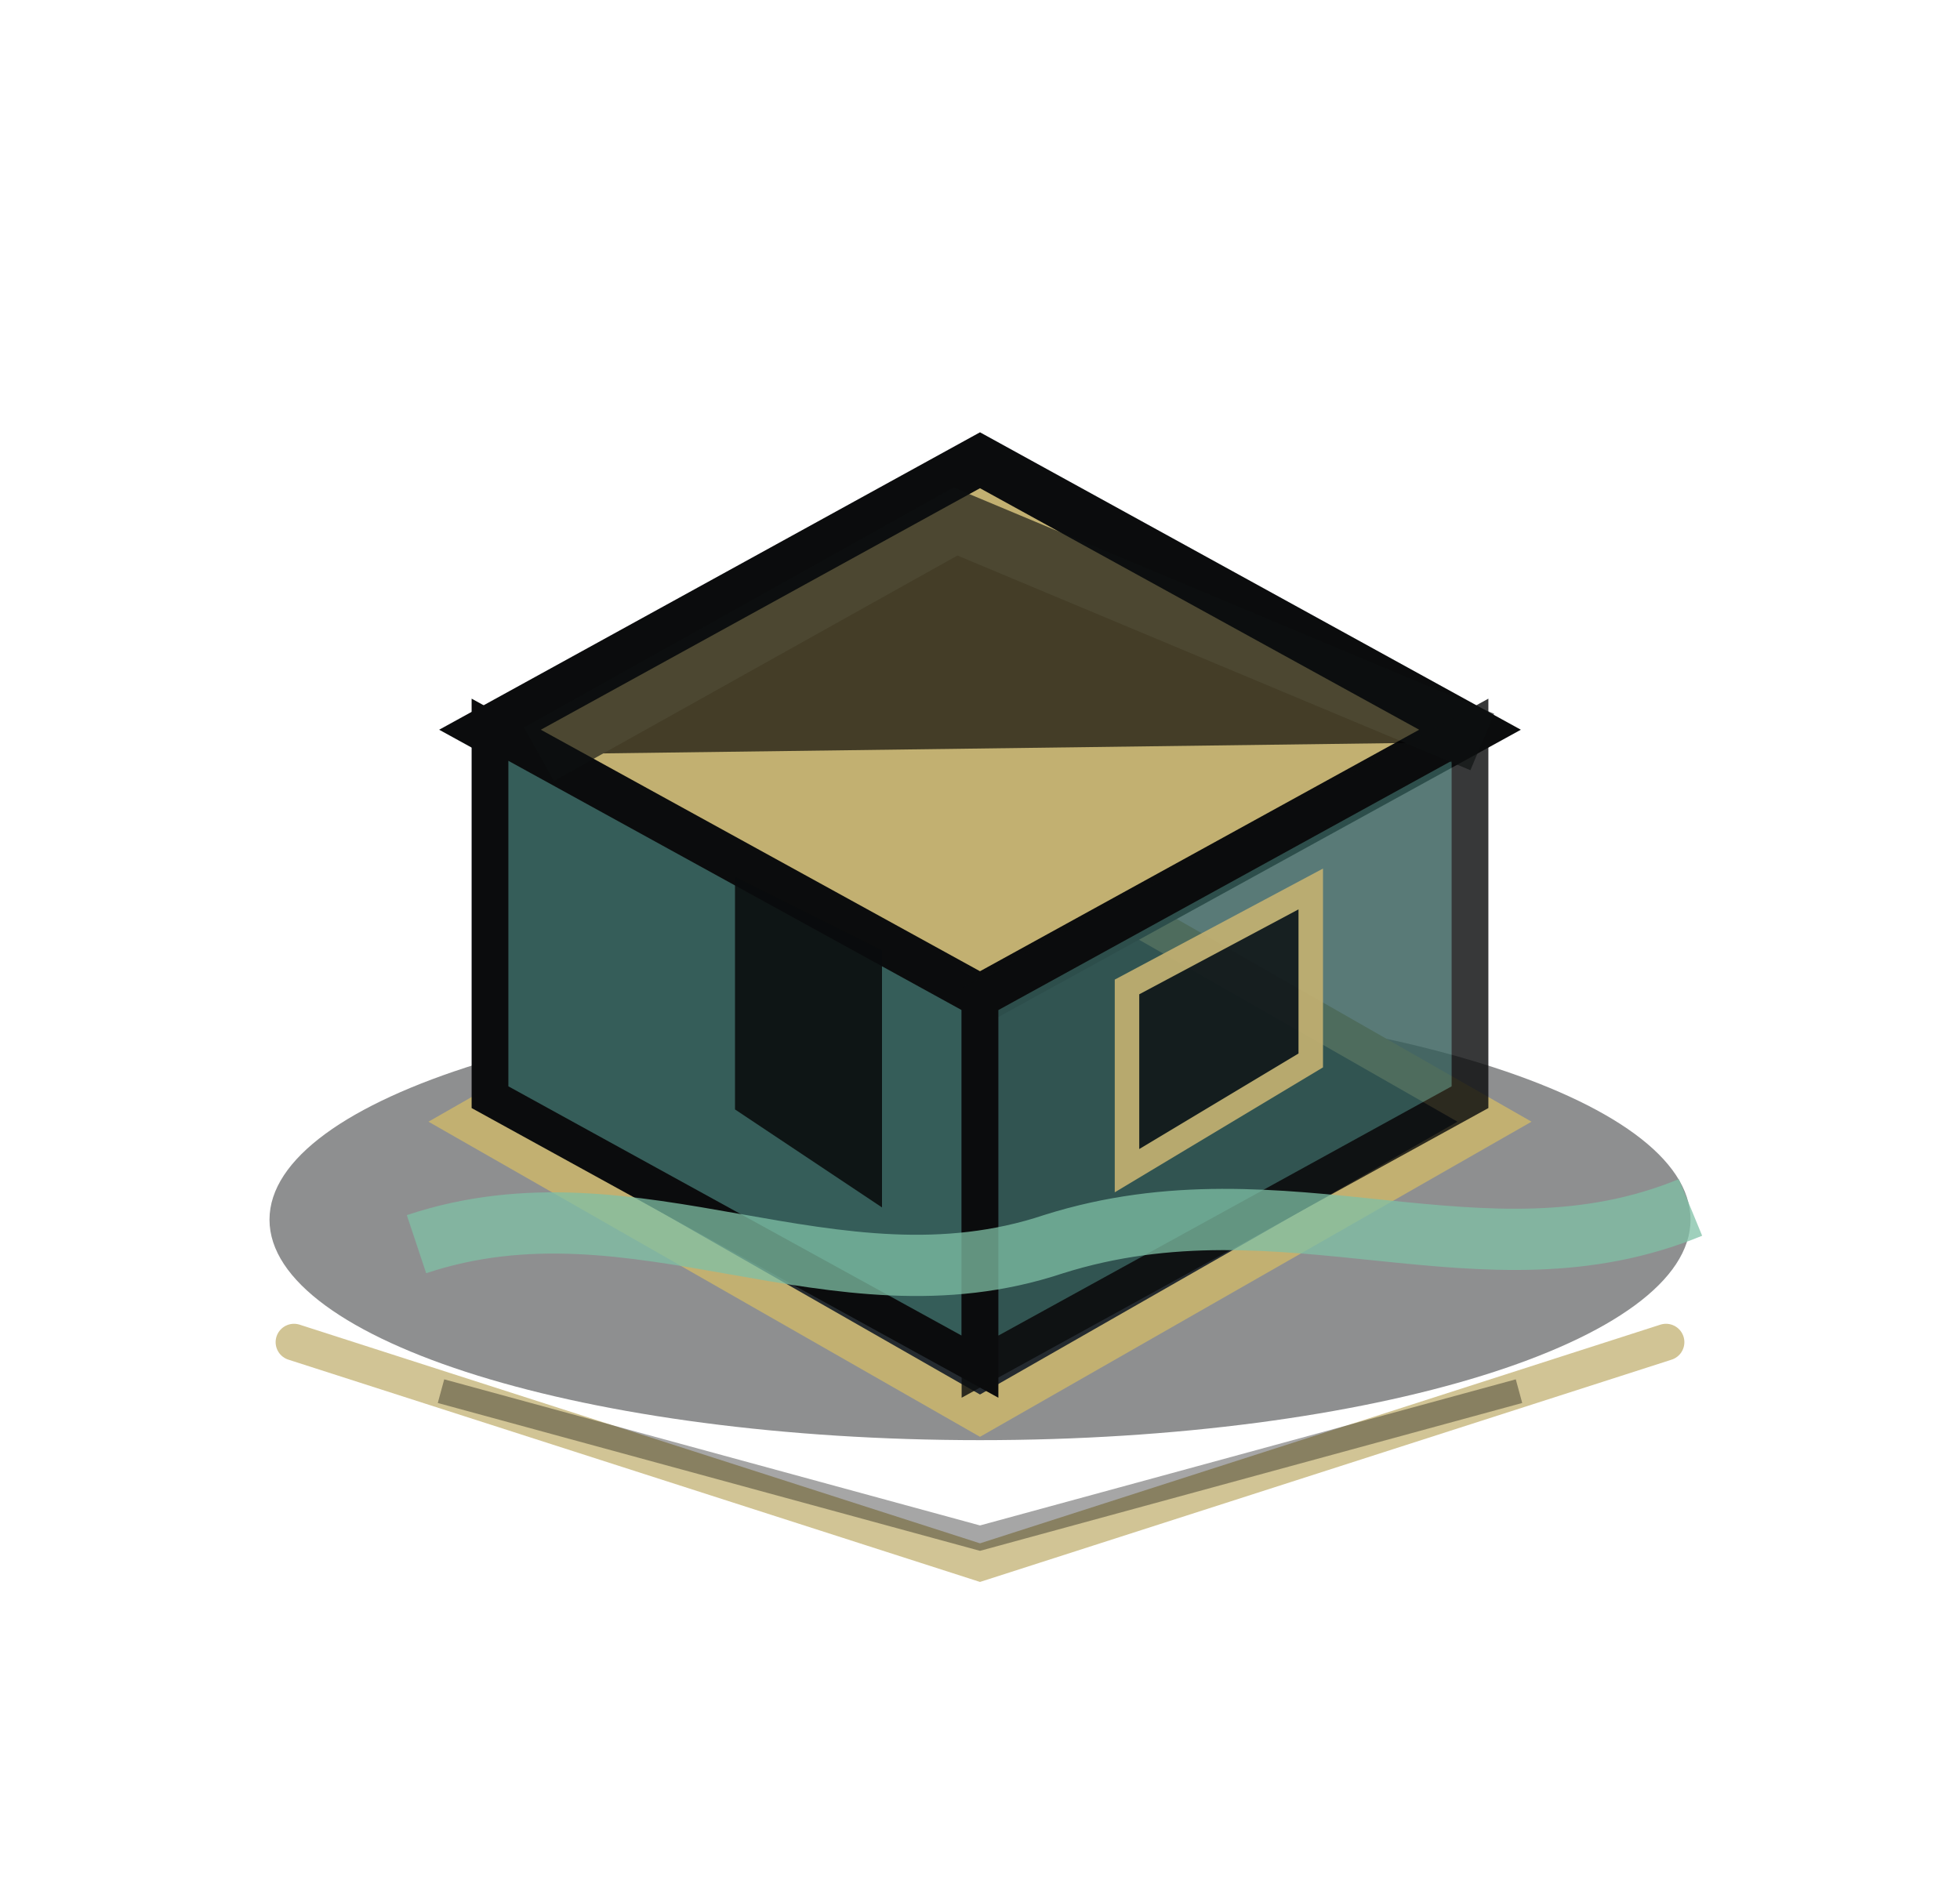
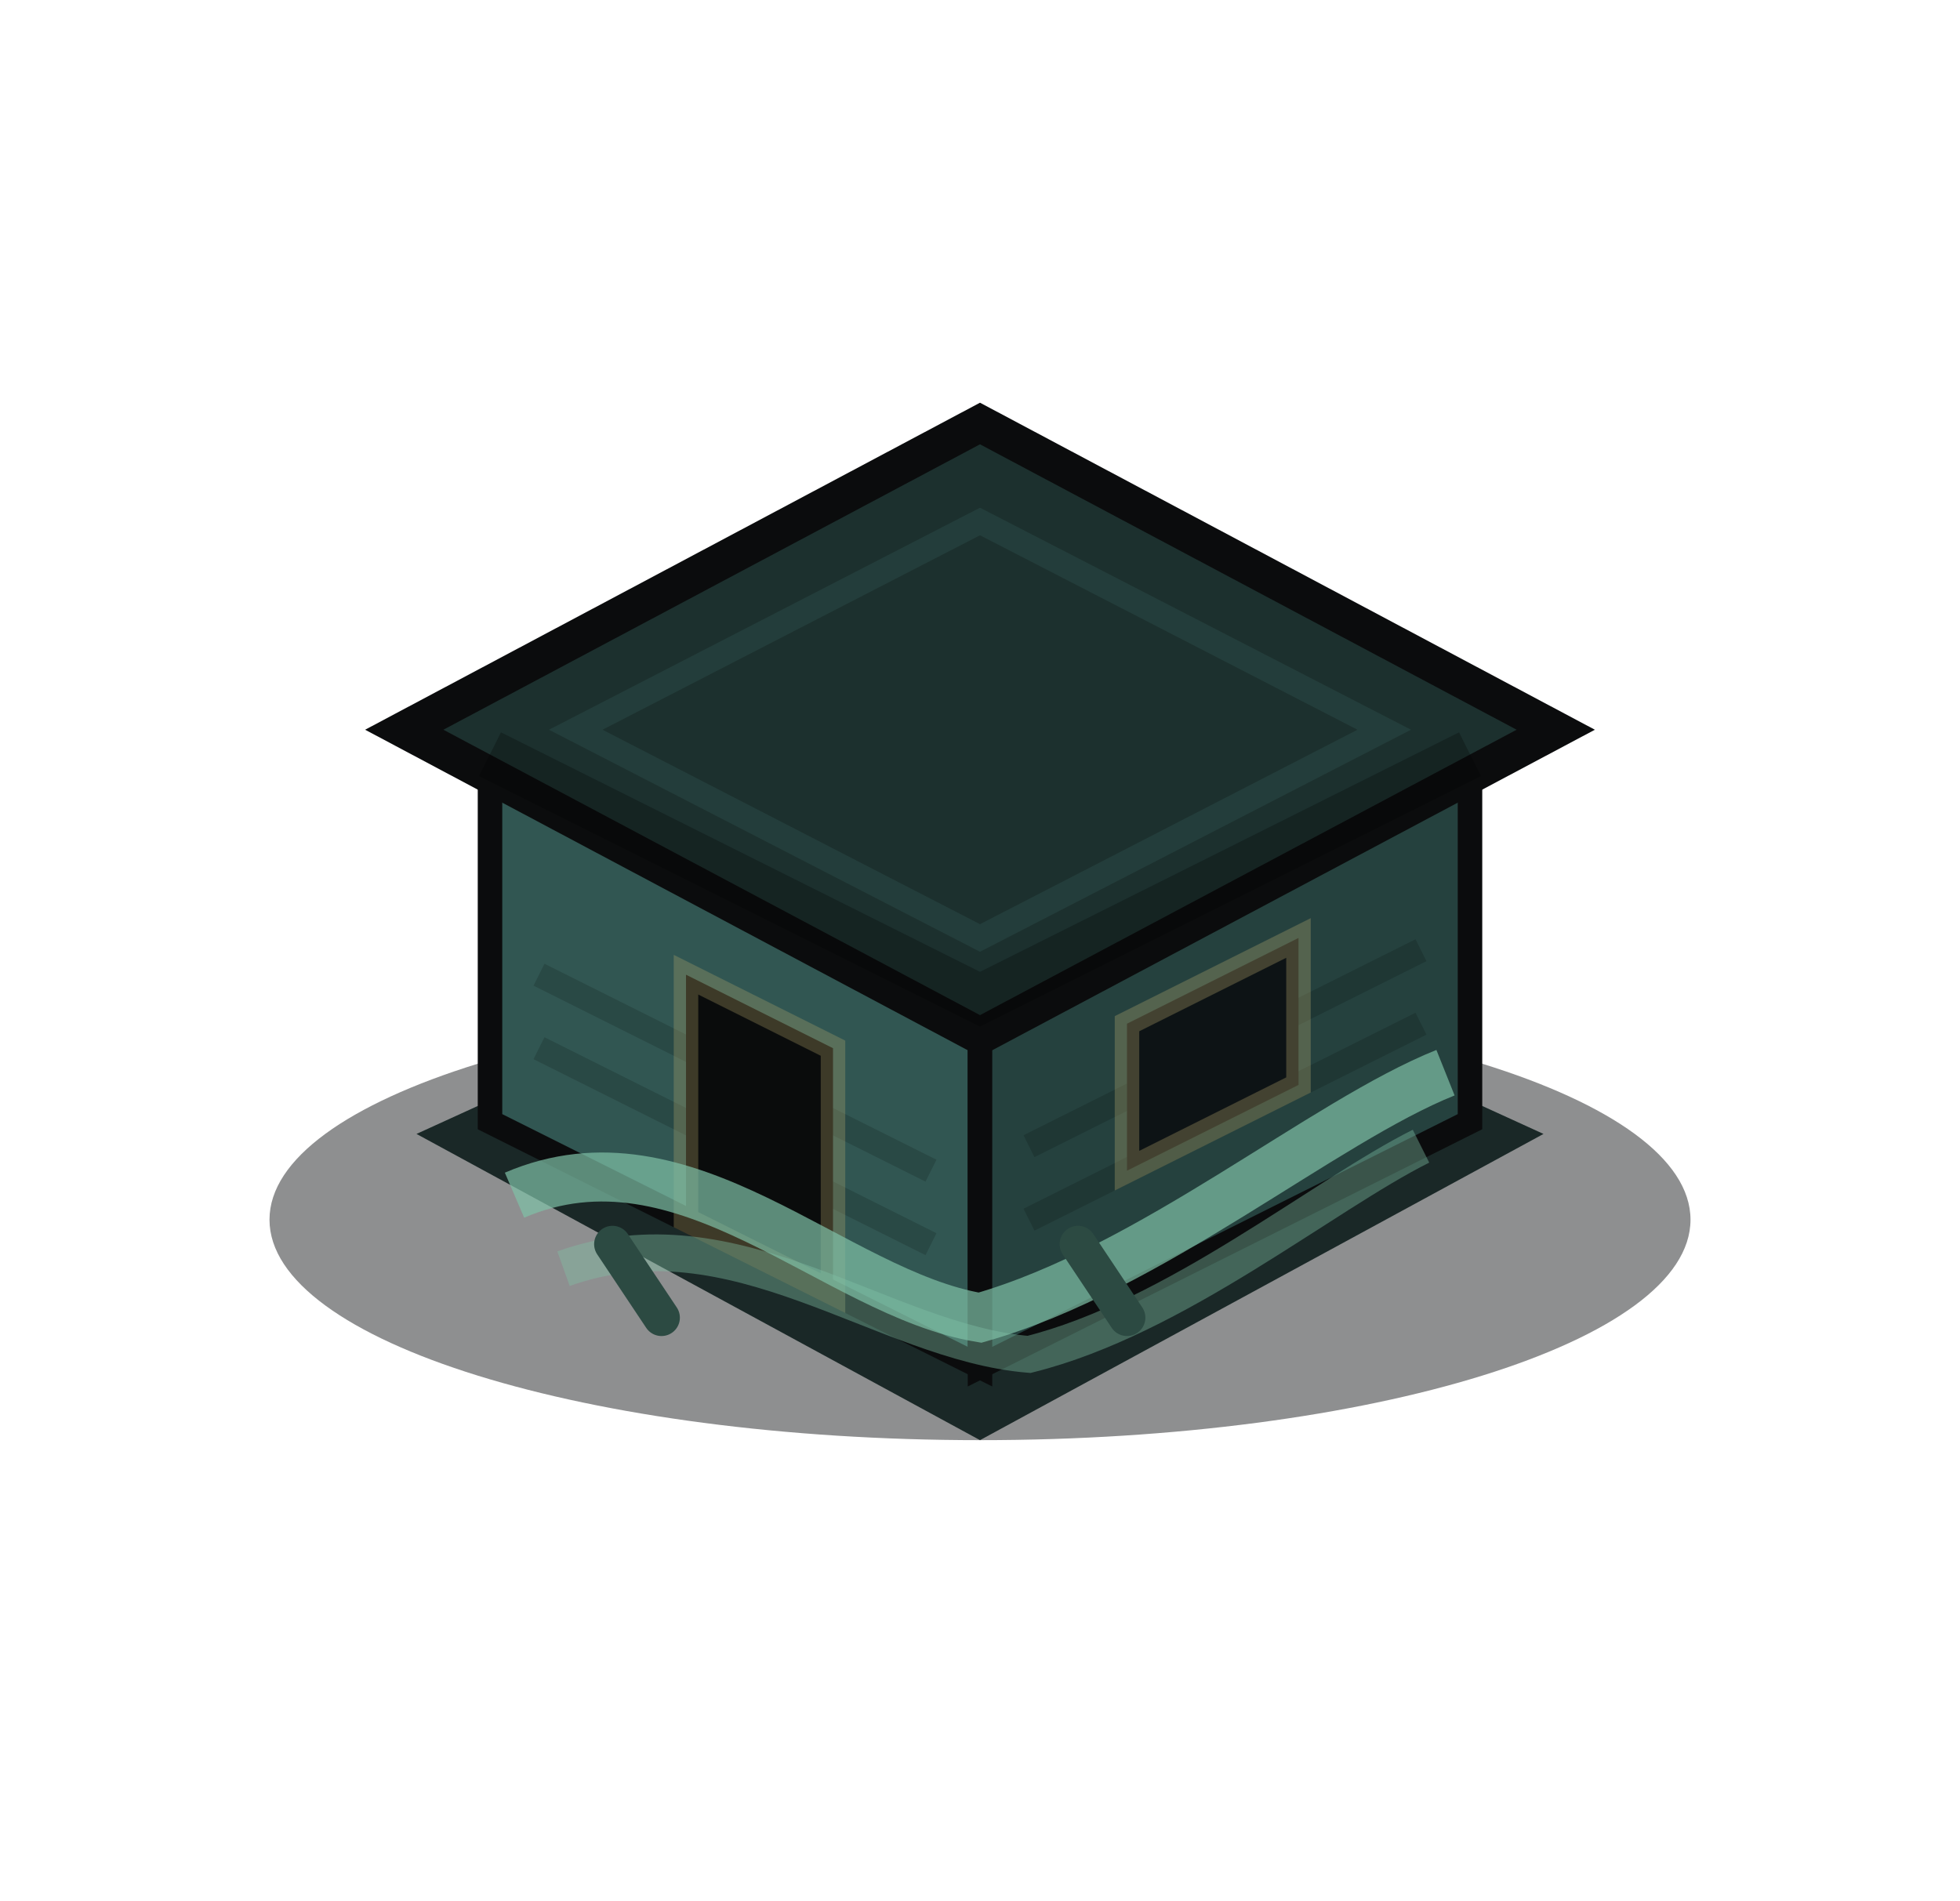
<svg xmlns="http://www.w3.org/2000/svg" width="198" height="192" viewBox="0 0 160 120" data-generated-by="generate_isometric_environment_assets" data-section="object_scenes" data-id="sunken_house" data-footprint-slots="4x3">
  <ellipse cx="80" cy="82" rx="58" ry="18" fill="#050608" opacity="0.45" />
-   <polygon points="38,74 80,50 122,74 80,98" fill="#242a2f" stroke="#c2b071" stroke-width="3" />
-   <polygon points="40,42 80,20 120,42 80,64" fill="#c2b071" stroke="#0b0c0d" stroke-width="4" />
-   <polygon points="40,42 80,64 80,94 40,72" fill="#355d59" stroke="#0b0c0d" stroke-width="3" />
-   <polygon points="120,42 80,64 80,94 120,72" fill="#355d59" stroke="#0b0c0d" stroke-width="3" opacity="0.82" />
-   <path d="M60 73 L60 54 L72 60 L72 81 Z" fill="#090b0c" opacity="0.88" />
-   <path d="M92 63 L107 55 L107 69 L92 78 Z" fill="#11181a" stroke="#c2b071" stroke-width="2" opacity="0.92" />
-   <path d="M34 84 C52 78 68 90 86 84 C105 78 121 88 138 81" fill="none" stroke="#7fc0a6" stroke-width="5" opacity="0.75" />
-   <path d="M44 44 L78 25 L121 43" stroke="#0c1010" stroke-width="5" opacity="0.65" />
-   <path d="M24 92 L80 110 L136 92" fill="none" stroke="#c2b071" stroke-width="3" stroke-linecap="round" opacity="0.75" />
-   <path d="M36 96 L80 108 L124 96" fill="none" stroke="#000000" stroke-width="2" opacity="0.35" />
+   <polygon points="34,75 80,54 126,75 80,100" fill="#142322" opacity="0.95" />
+   <polygon points="40,74 80,94 80,60 40,40" fill="#315652" stroke="#0b0c0d" stroke-width="2" />
+   <polygon points="80,94 120,74 120,40 80,60" fill="#25413e" stroke="#0b0c0d" stroke-width="2" />
+   <path d="M44 62 L76 78 M44 68 L76 84" stroke="#000000" stroke-width="2" opacity="0.16" />
+   <path d="M84 76 L116 60 M84 82 L116 66" stroke="#000000" stroke-width="2" opacity="0.16" />
+   <polygon points="33,42 80,17 127,42 80,67" fill="#1c302e" stroke="#0b0c0d" stroke-width="3" />
+   <polygon points="47,42 80,25 113,42 80,59" fill="none" stroke="#2a4a47" stroke-width="2" opacity="0.5" />
+   <path d="M40 44 L80 64 L120 44" fill="none" stroke="#000000" stroke-width="4" opacity="0.25" />
+   <polygon points="56,82 68,88 68,68 56,62" fill="#0a0c0c" stroke="#c2b071" stroke-width="2" stroke-opacity="0.28" />
+   <polygon points="92,78 106,71 106,59 92,66" fill="#0d1315" stroke="#c2b071" stroke-width="2" stroke-opacity="0.30" />
+   <path d="M42 80 C56 74 68 88 80 90 C94 86 108 74 118 70" fill="none" stroke="#7fc0a6" stroke-width="4" opacity="0.7" />
+   <path d="M46 86 C60 81 72 92 84 93 C96 90 108 80 116 76" fill="none" stroke="#7fc0a6" stroke-width="3" opacity="0.4" />
+   <path d="M50 84 L54 90 M88 84 L92 90" stroke="#2c4a42" stroke-width="3" stroke-linecap="round" />
</svg>
